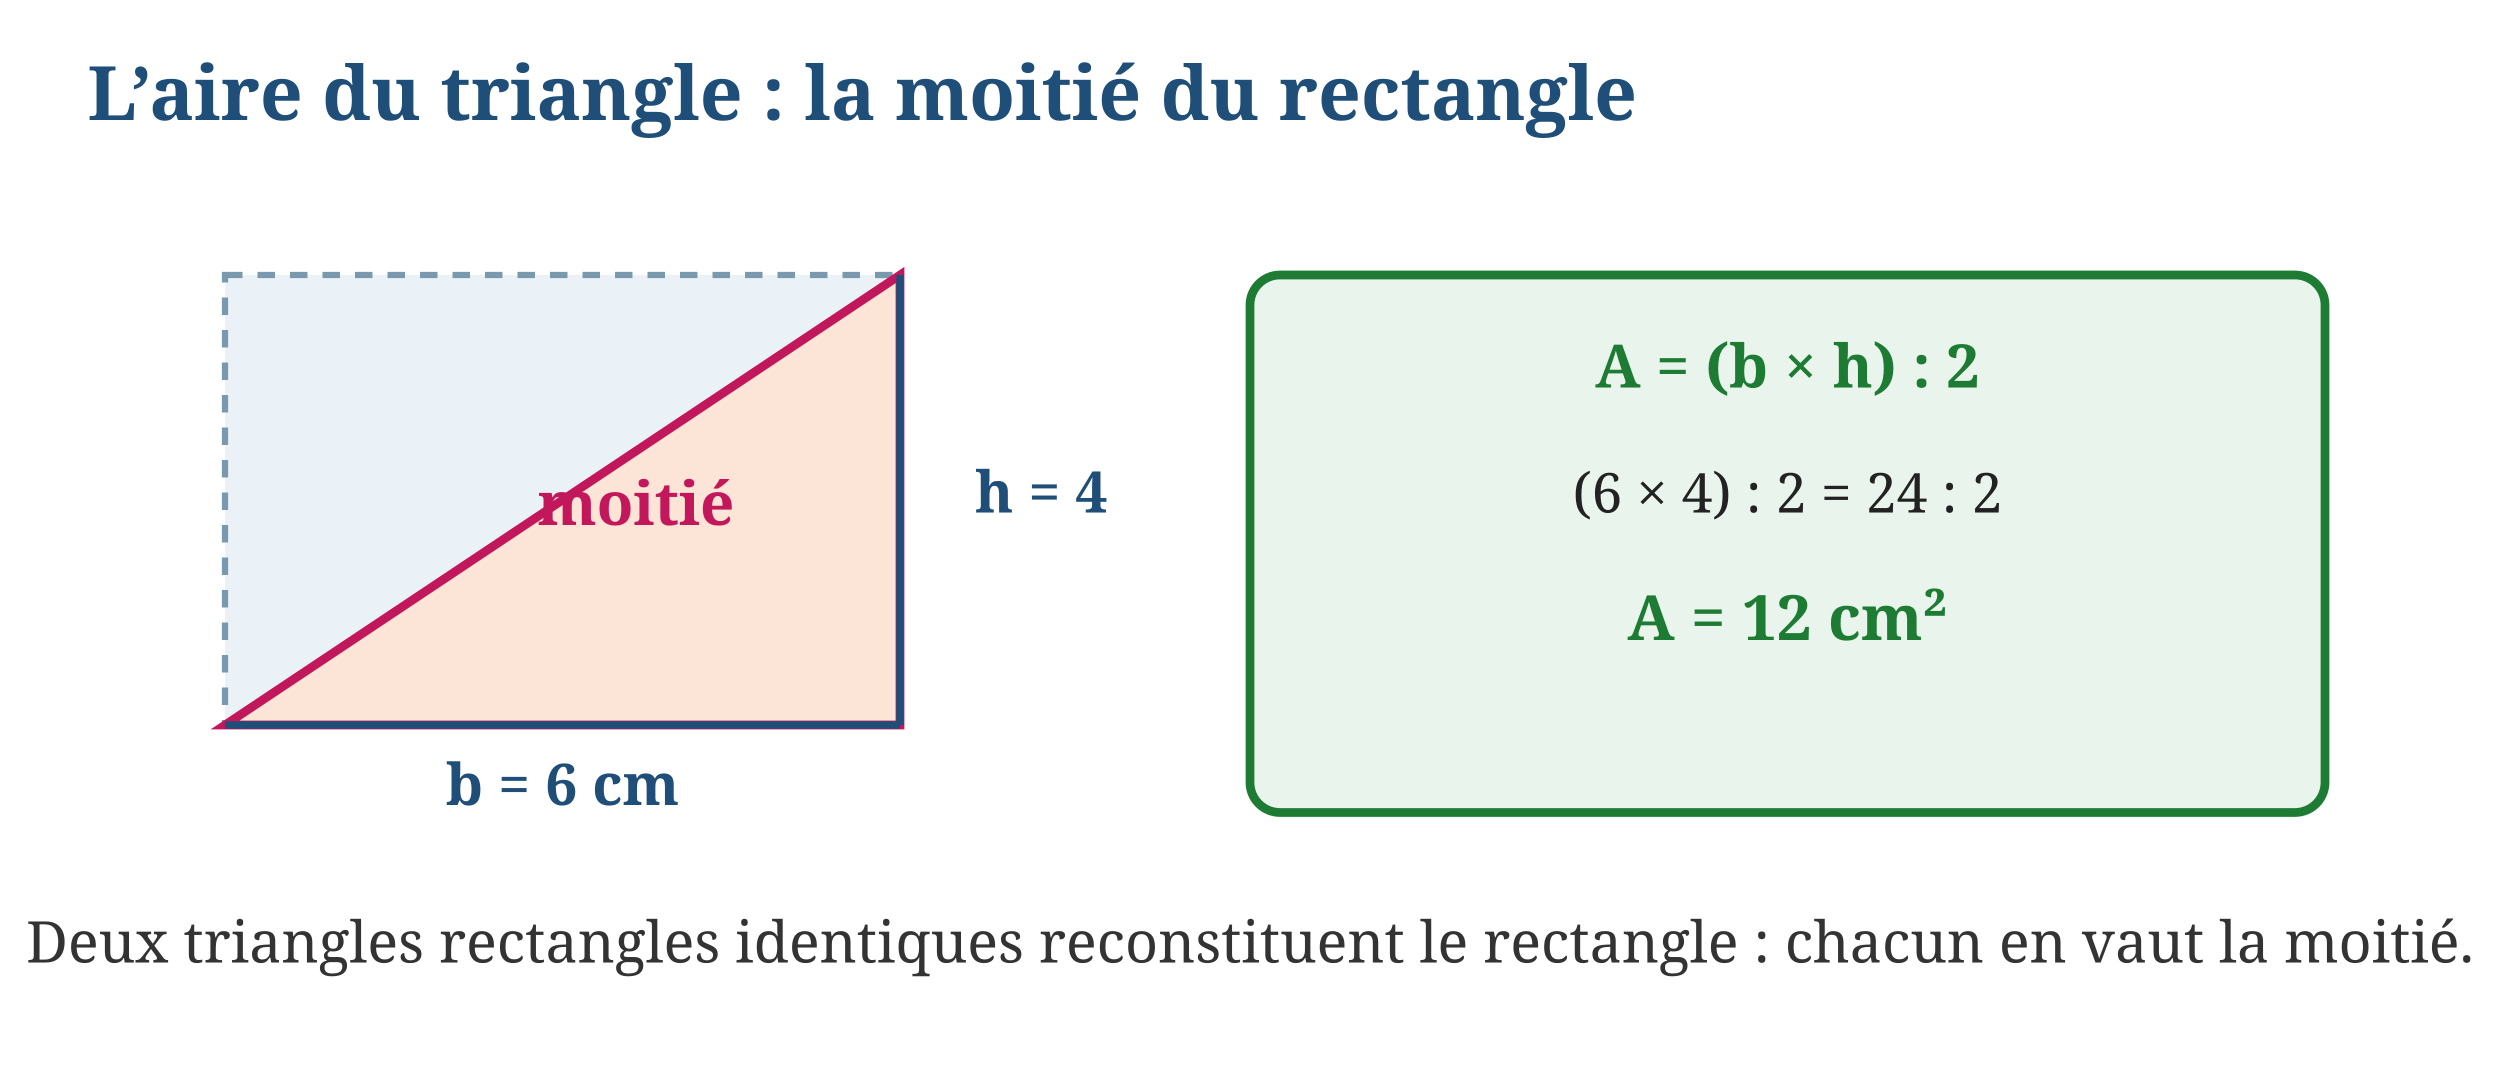
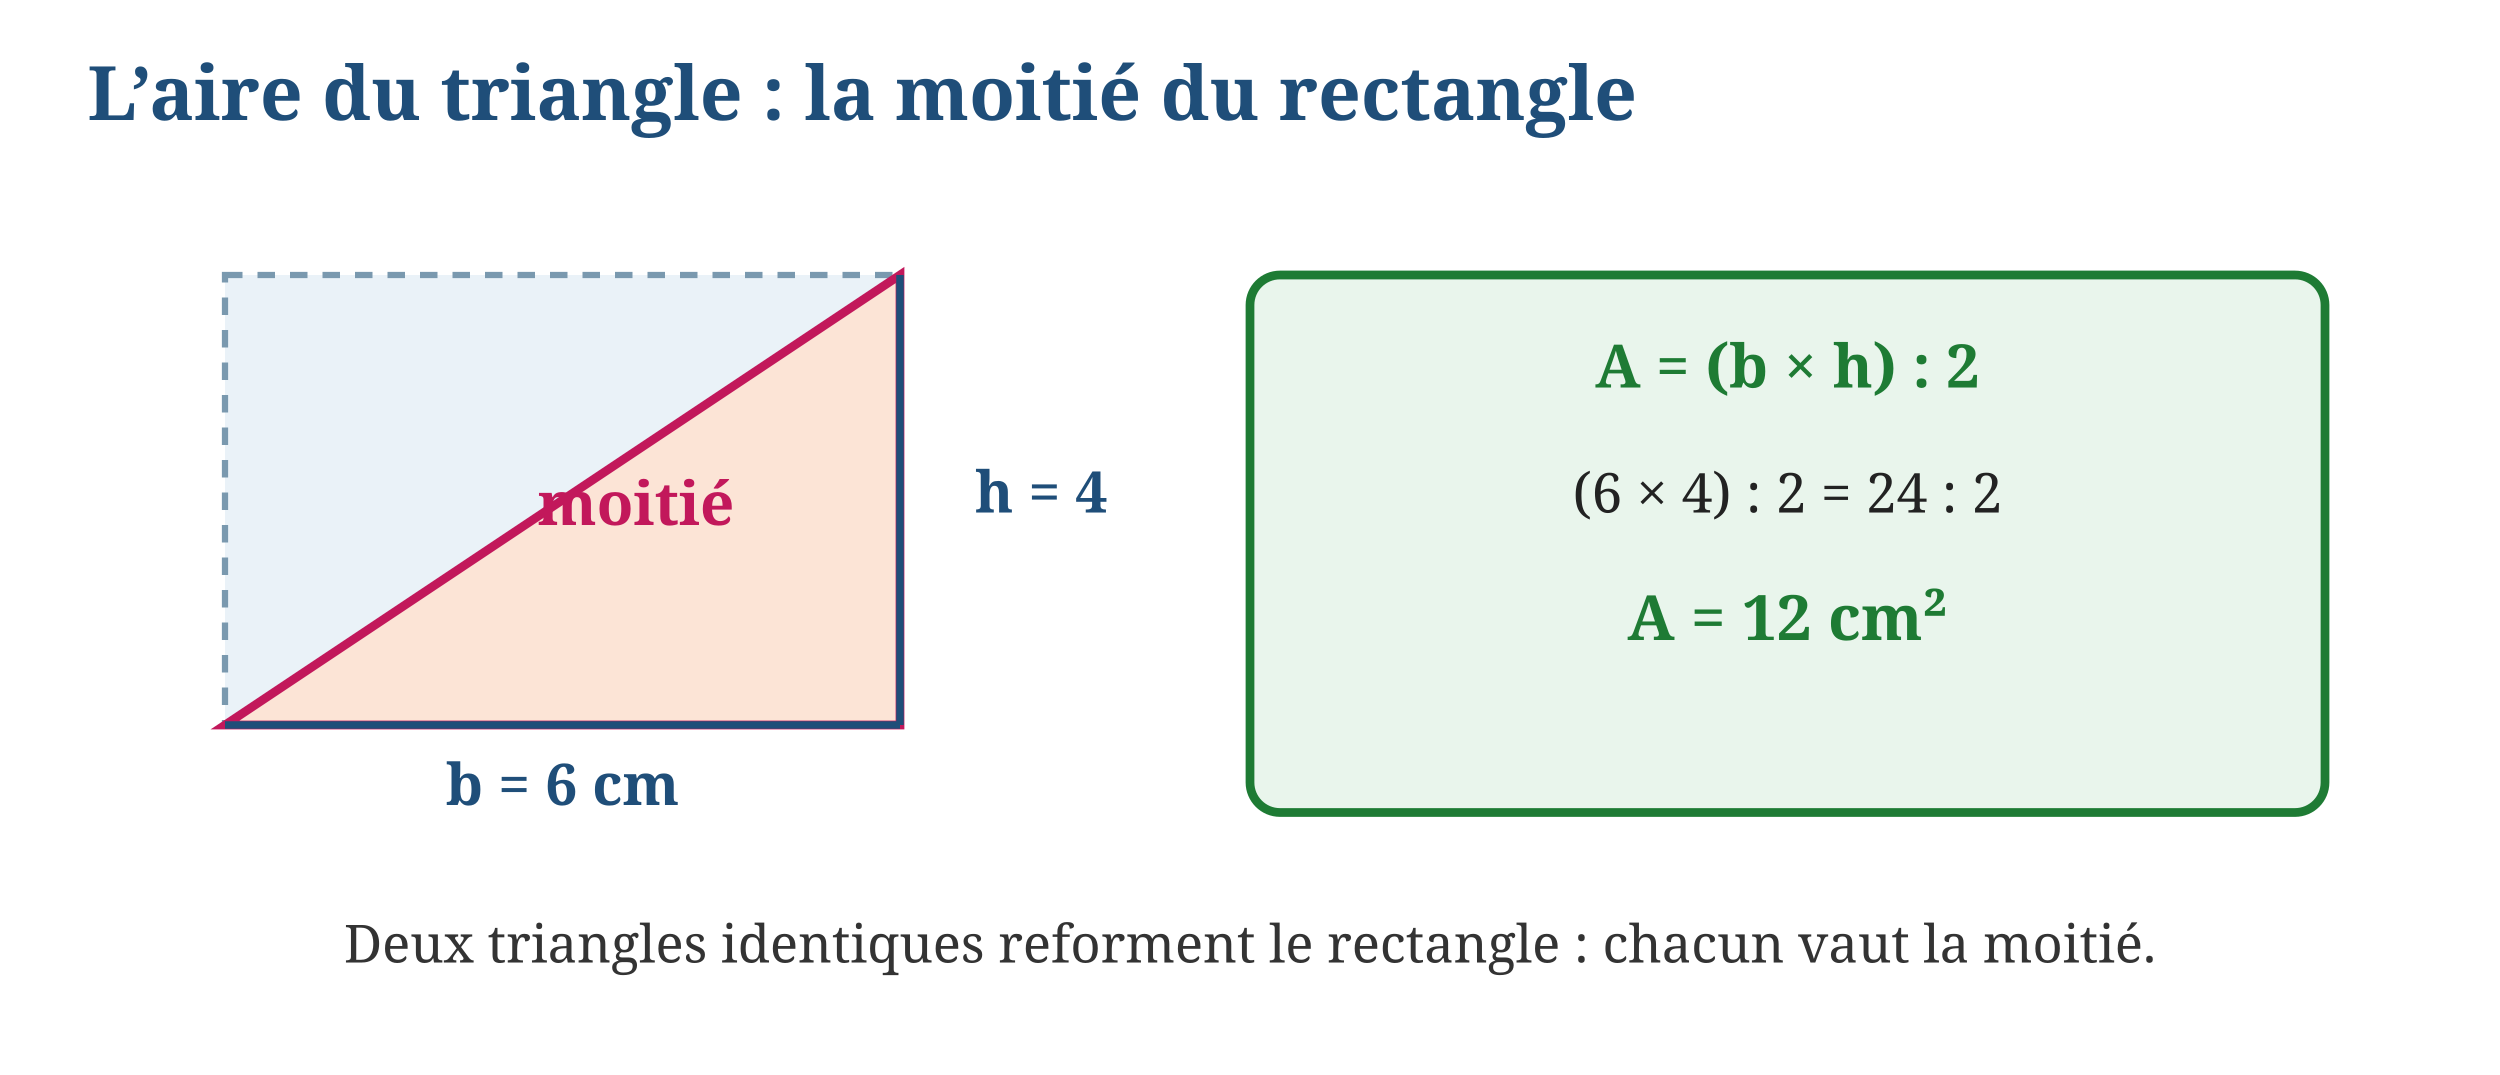
<svg xmlns="http://www.w3.org/2000/svg" width="1000" height="430">
  <rect width="100%" height="100%" fill="white" />
  <text x="35" y="48" font-family="serif" font-size="30" font-weight="bold" fill="#1F4E79">L’aire du triangle : la moitié du rectangle</text>
  <g font-family="serif">
    <rect x="90" y="110" width="270" height="180" fill="#EAF2F8" stroke="#7A99AF" stroke-width="2.5" stroke-dasharray="7 6" />
    <polygon points="90,290 360,290 360,110" fill="#FCE4D6" stroke="#C2185B" stroke-width="3.5" />
    <line x1="90" y1="290" x2="360" y2="290" stroke="#1F4E79" stroke-width="3" />
    <line x1="360" y1="110" x2="360" y2="290" stroke="#1F4E79" stroke-width="3" />
    <text x="225" y="322" font-size="23" text-anchor="middle" fill="#1F4E79" font-weight="bold">b = 6 cm</text>
    <text x="390" y="205" font-size="23" fill="#1F4E79" font-weight="bold">h = 4</text>
    <text x="215" y="210" font-size="24" fill="#C2185B" font-weight="bold">moitié</text>
    <rect x="500" y="110" width="430" height="215" rx="12" fill="#E9F5EC" stroke="#1E7B34" stroke-width="3.5" />
    <text x="715" y="155" font-size="24" text-anchor="middle" fill="#1E7B34" font-weight="bold">A = (b × h) : 2</text>
    <text x="715" y="205" font-size="22" text-anchor="middle" fill="#222">(6 × 4) : 2 = 24 : 2</text>
    <text x="715" y="256" font-size="25" text-anchor="middle" fill="#1E7B34" font-weight="bold">A = 12 cm²</text>
-     <text x="500" y="385" font-size="23" text-anchor="middle" fill="#333">Deux triangles rectangles identiques reconstituent le rectangle : chacun en vaut la moitié.</text>
+     <text x="500" y="385" font-size="21" text-anchor="middle" fill="#333">Deux triangles identiques reforment le rectangle : chacun vaut la moitié.</text>
  </g>
</svg>
